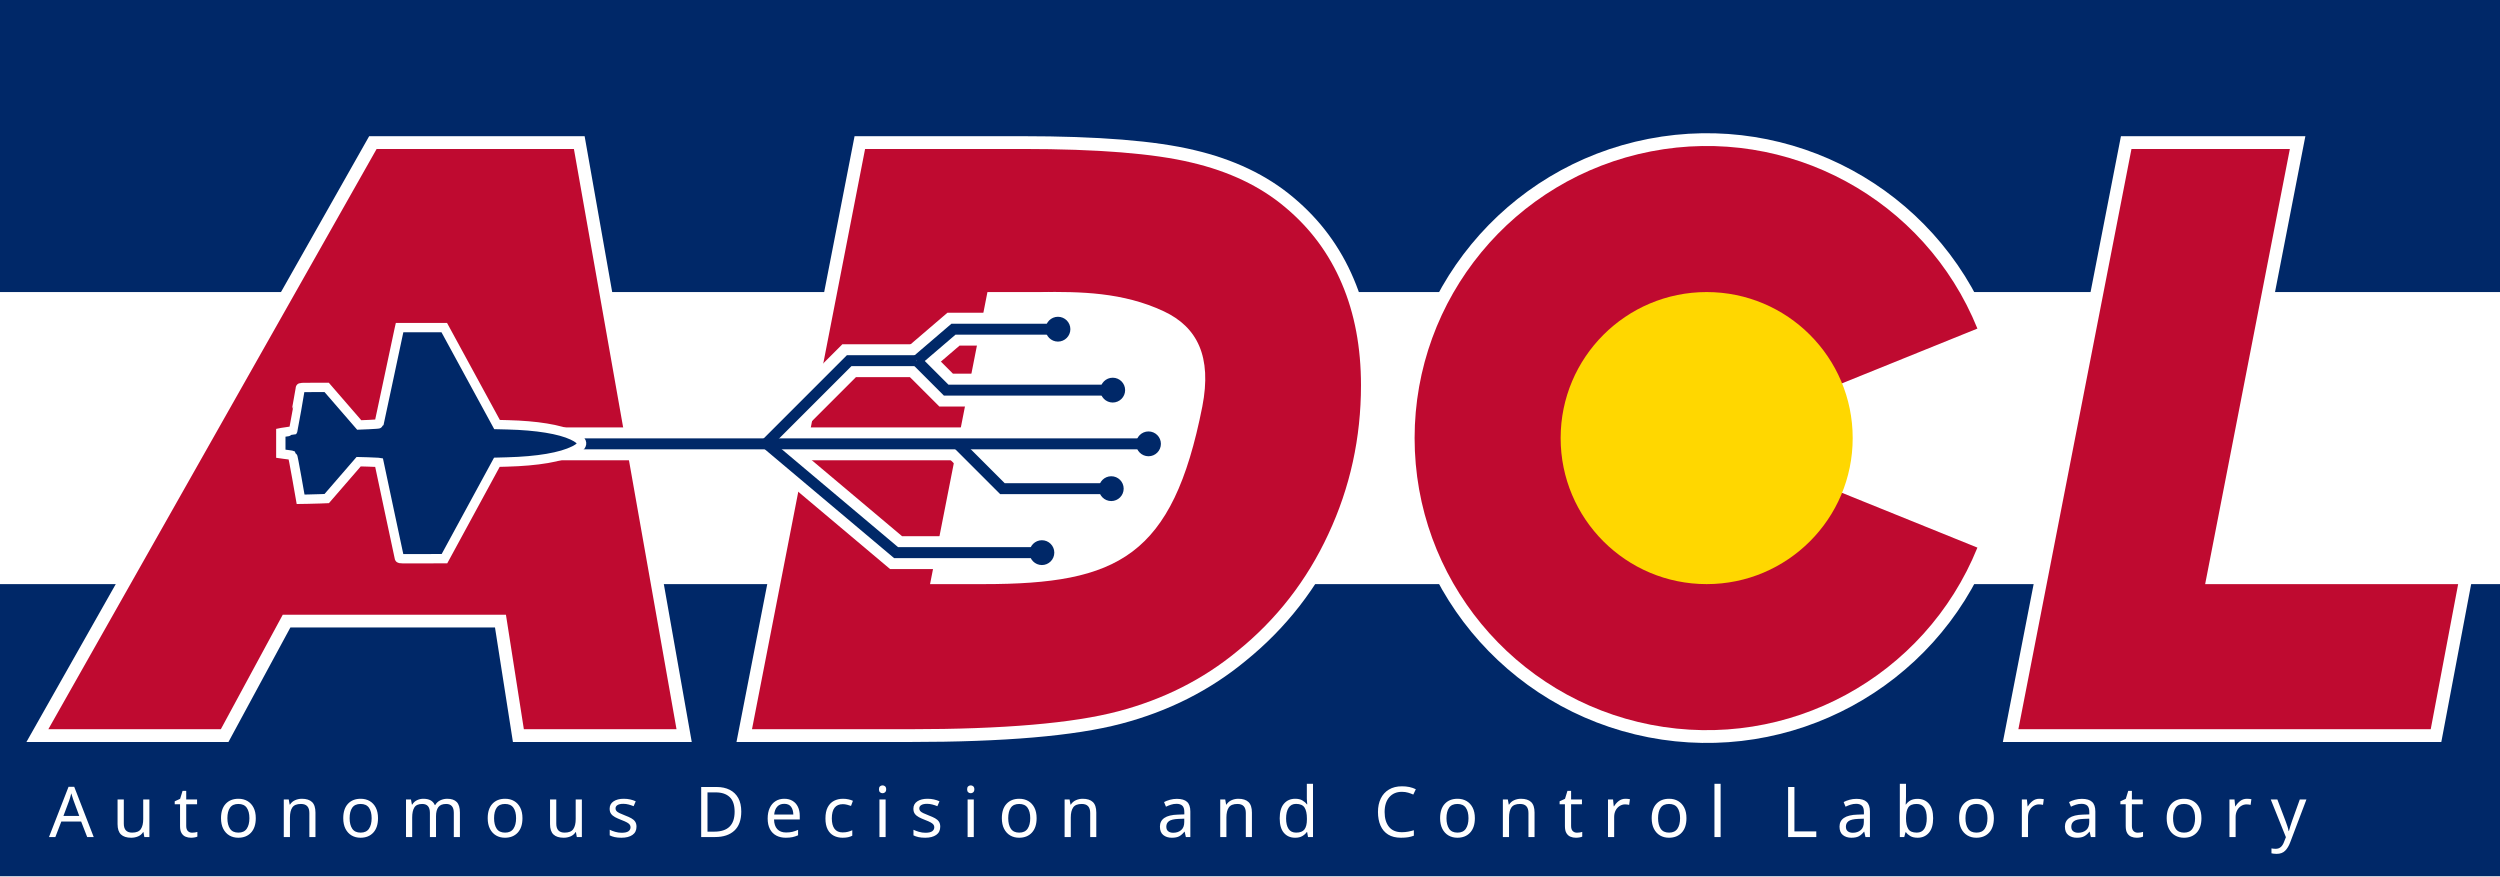
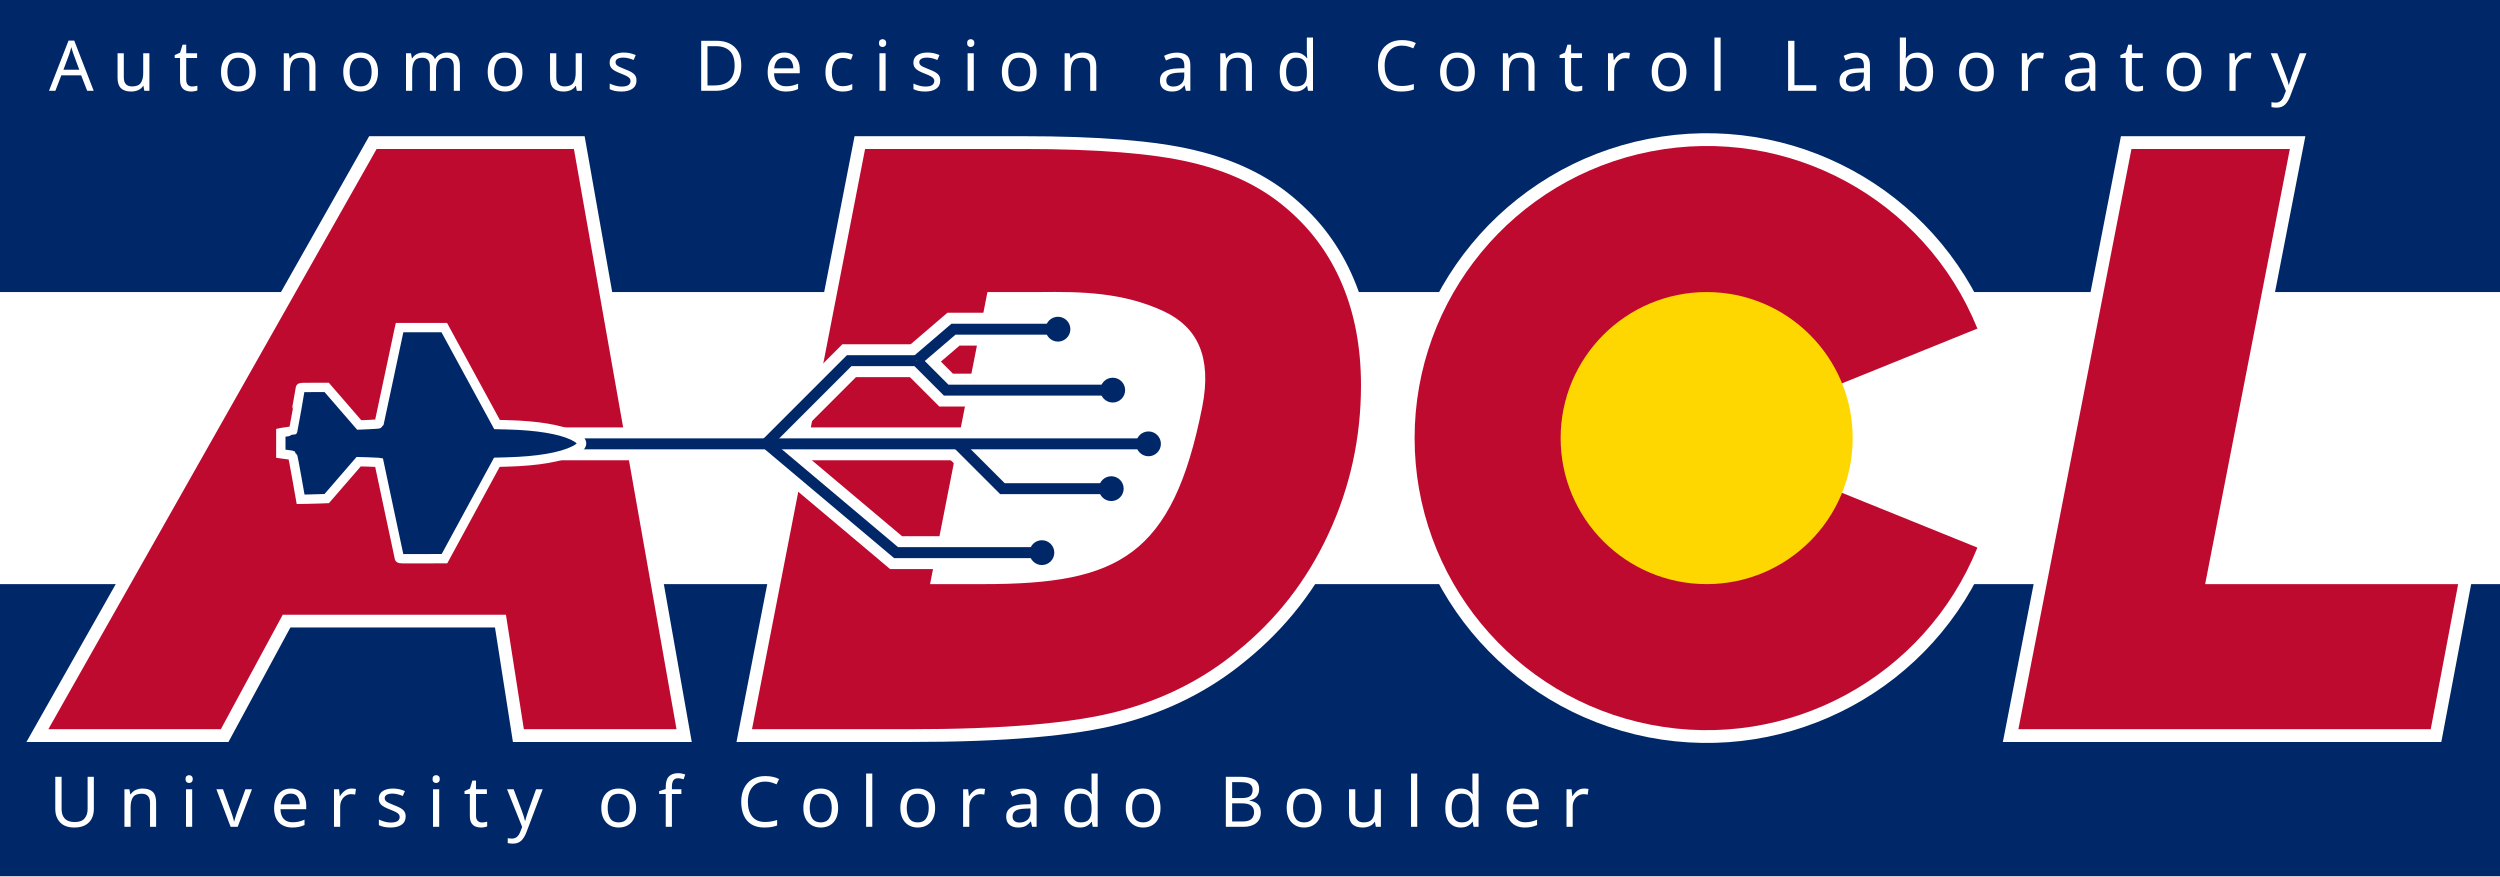
<svg xmlns="http://www.w3.org/2000/svg" xmlns:ns1="http://www.openswatchbook.org/uri/2009/osb" xmlns:xlink="http://www.w3.org/1999/xlink" width="3423.976" height="1200" version="1.1" id="svg10">
  <defs id="defs14">
    <linearGradient id="linearGradient1050" ns1:paint="solid">
      <stop style="stop-color:#000000;stop-opacity:1;" offset="0" id="stop1048" />
    </linearGradient>
    <marker style="overflow:visible" id="marker1098" refX="0" refY="0" orient="auto">
      <path transform="matrix(0.2,0,0,0.2,1.48,0.2)" style="fill:#ffffff;fill-opacity:1;fill-rule:evenodd;stroke:#ffffff;stroke-width:1pt;stroke-opacity:1" d="m -2.5,-1 c 0,2.76 -2.24,5 -5,5 -2.76,0 -5,-2.24 -5,-5 0,-2.76 2.24,-5 5,-5 2.76,0 5,2.24 5,5 z" id="path1096" />
    </marker>
    <marker style="overflow:visible" id="marker1010" refX="0" refY="0" orient="auto">
      <path transform="matrix(0.2,0,0,0.2,1.48,0.2)" style="fill:#002868;fill-opacity:1;fill-rule:evenodd;stroke:#002868;stroke-width:1pt;stroke-opacity:1" d="m -2.5,-1 c 0,2.76 -2.24,5 -5,5 -2.76,0 -5,-2.24 -5,-5 0,-2.76 2.24,-5 5,-5 2.76,0 5,2.24 5,5 z" id="path1008" />
    </marker>
    <marker style="overflow:visible" id="marker9779" refX="0" refY="0" orient="auto">
      <path transform="matrix(0.2,0,0,0.2,1.48,0.2)" style="fill:#002868;fill-opacity:1;fill-rule:evenodd;stroke:#002868;stroke-width:1pt;stroke-opacity:1" d="m -2.5,-1 c 0,2.76 -2.24,5 -5,5 -2.76,0 -5,-2.24 -5,-5 0,-2.76 2.24,-5 5,-5 2.76,0 5,2.24 5,5 z" id="path9777" />
    </marker>
    <marker style="overflow:visible" id="marker9691" refX="0" refY="0" orient="auto">
      <path transform="matrix(0.2,0,0,0.2,1.48,0.2)" style="fill:#002868;fill-opacity:1;fill-rule:evenodd;stroke:#002868;stroke-width:1pt;stroke-opacity:1" d="m -2.5,-1 c 0,2.76 -2.24,5 -5,5 -2.76,0 -5,-2.24 -5,-5 0,-2.76 2.24,-5 5,-5 2.76,0 5,2.24 5,5 z" id="path9689" />
    </marker>
    <marker style="overflow:visible" id="marker9609" refX="0" refY="0" orient="auto">
      <path transform="matrix(0.2,0,0,0.2,1.48,0.2)" style="fill:#002868;fill-opacity:1;fill-rule:evenodd;stroke:#002868;stroke-width:1pt;stroke-opacity:1" d="m -2.5,-1 c 0,2.76 -2.24,5 -5,5 -2.76,0 -5,-2.24 -5,-5 0,-2.76 2.24,-5 5,-5 2.76,0 5,2.24 5,5 z" id="path9607" />
    </marker>
    <marker orient="auto" refY="0" refX="0" id="marker5816" style="overflow:visible">
      <path id="path5814" d="m -2.5,-1 c 0,2.76 -2.24,5 -5,5 -2.76,0 -5,-2.24 -5,-5 0,-2.76 2.24,-5 5,-5 2.76,0 5,2.24 5,5 z" style="fill:#ffffff;fill-opacity:1;fill-rule:evenodd;stroke:#ffffff;stroke-width:1pt;stroke-opacity:1" transform="matrix(0.2,0,0,0.2,1.48,0.2)" />
    </marker>
    <marker orient="auto" refY="0" refX="0" id="marker5752" style="overflow:visible">
      <path id="path5750" d="m -2.5,-1 c 0,2.76 -2.24,5 -5,5 -2.76,0 -5,-2.24 -5,-5 0,-2.76 2.24,-5 5,-5 2.76,0 5,2.24 5,5 z" style="fill:#ffffff;fill-opacity:1;fill-rule:evenodd;stroke:#ffffff;stroke-width:1pt;stroke-opacity:1" transform="matrix(0.2,0,0,0.2,1.48,0.2)" />
    </marker>
    <marker orient="auto" refY="0" refX="0" id="marker5694" style="overflow:visible">
      <path id="path5692" d="m -2.5,-1 c 0,2.76 -2.24,5 -5,5 -2.76,0 -5,-2.24 -5,-5 0,-2.76 2.24,-5 5,-5 2.76,0 5,2.24 5,5 z" style="fill:#002868;fill-opacity:1;fill-rule:evenodd;stroke:#002868;stroke-width:1pt;stroke-opacity:1" transform="matrix(0.2,0,0,0.2,1.48,0.2)" />
    </marker>
    <marker orient="auto" refY="0" refX="0" id="marker5642" style="overflow:visible">
      <path id="path5640" d="m -2.5,-1 c 0,2.76 -2.24,5 -5,5 -2.76,0 -5,-2.24 -5,-5 0,-2.76 2.24,-5 5,-5 2.76,0 5,2.24 5,5 z" style="fill:#ffffff;fill-opacity:1;fill-rule:evenodd;stroke:#ffffff;stroke-width:1pt;stroke-opacity:1" transform="matrix(0.2,0,0,0.2,1.48,0.2)" />
    </marker>
    <marker orient="auto" refY="0" refX="0" id="DotS" style="overflow:visible">
      <path id="path5195" d="m -2.5,-1 c 0,2.76 -2.24,5 -5,5 -2.76,0 -5,-2.24 -5,-5 0,-2.76 2.24,-5 5,-5 2.76,0 5,2.24 5,5 z" style="fill:#ffffff;fill-opacity:1;fill-rule:evenodd;stroke:#ffffff;stroke-width:1pt;stroke-opacity:1" transform="matrix(0.2,0,0,0.2,1.48,0.2)" />
    </marker>
    <linearGradient id="linearGradient5075" ns1:paint="solid">
      <stop style="stop-color:#002868;stop-opacity:1;" offset="0" id="stop5073" />
    </linearGradient>
    <linearGradient id="linearGradient4951" ns1:paint="solid">
      <stop style="stop-color:#ffffff;stop-opacity:1;" offset="0" id="stop4949" />
    </linearGradient>
    <linearGradient id="linearGradient4551" ns1:paint="solid">
      <stop style="stop-color:#000000;stop-opacity:1;" offset="0" id="stop4549" />
    </linearGradient>
    <linearGradient id="linearGradient4545" ns1:paint="solid">
      <stop style="stop-color:#bf0a30;stop-opacity:1;" offset="0" id="stop4543" />
    </linearGradient>
    <linearGradient xlink:href="#linearGradient4545" id="linearGradient4547" x1="360" y1="600" x2="1130.81" y2="600" gradientUnits="userSpaceOnUse" gradientTransform="translate(-46.54507)" />
    <linearGradient xlink:href="#linearGradient4545" id="linearGradient4612" gradientUnits="userSpaceOnUse" x1="-782.546" y1="582.544" x2="273.454" y2="582.544" />
    <linearGradient xlink:href="#linearGradient4545" id="linearGradient4616" gradientUnits="userSpaceOnUse" x1="-782.546" y1="582.544" x2="273.454" y2="582.544" gradientTransform="matrix(1.596836,0,0,1.596836,2372.409,-328.8535)" />
    <linearGradient xlink:href="#linearGradient4545" id="linearGradient867" gradientUnits="userSpaceOnUse" x1="-782.546" y1="582.544" x2="273.454" y2="582.544" gradientTransform="matrix(1.596836,0,0,1.596836,-205.6893,-328.8535)" />
    <linearGradient xlink:href="#linearGradient4545" id="linearGradient869" gradientUnits="userSpaceOnUse" x1="-782.546" y1="582.544" x2="273.454" y2="582.544" gradientTransform="matrix(1.596836,0,0,1.596836,-205.6893,-328.8535)" />
    <linearGradient xlink:href="#linearGradient4951" id="linearGradient4953" x1="-1541.226" y1="601.373" x2="-680.89" y2="601.373" gradientUnits="userSpaceOnUse" gradientTransform="translate(-16.54507)" />
    <linearGradient xlink:href="#linearGradient4545" id="linearGradient4960" gradientUnits="userSpaceOnUse" gradientTransform="matrix(1.596836,0,0,1.596836,-205.6893,-328.8535)" x1="-782.546" y1="582.544" x2="273.454" y2="582.544" />
    <linearGradient xlink:href="#linearGradient4951" id="linearGradient4975" x1="-771.546" y1="582.544" x2="-394.358" y2="582.544" gradientUnits="userSpaceOnUse" gradientTransform="matrix(1.596836,0,0,1.596836,2372.409,-328.8535)" />
    <linearGradient xlink:href="#linearGradient4951" id="linearGradient4984" x1="-577.514" y1="601.373" x2="256.567" y2="601.373" gradientUnits="userSpaceOnUse" gradientTransform="translate(-16.54507)" />
    <linearGradient xlink:href="#linearGradient4951" id="linearGradient4992" x1="360" y1="600" x2="1130.81" y2="600" gradientUnits="userSpaceOnUse" gradientTransform="translate(-46.54507)" />
    <style id="style6" type="text/css">
   
    .str0 {stroke:#1F1A17;stroke-width:0.9}
    .fil0 {fill:#0093DD}
    .fil1 {fill:white}
   
  </style>
    <linearGradient xlink:href="#linearGradient4545" id="linearGradient5083" gradientUnits="userSpaceOnUse" x1="-782.546" y1="582.544" x2="273.454" y2="582.544" gradientTransform="matrix(1.596836,0,0,1.596836,2372.409,-328.8535)" />
    <linearGradient xlink:href="#linearGradient4545" id="linearGradient5085" gradientUnits="userSpaceOnUse" gradientTransform="matrix(1.596836,0,0,1.596836,-205.6893,-328.8535)" x1="-782.546" y1="582.544" x2="273.454" y2="582.544" />
    <linearGradient xlink:href="#linearGradient4545" id="linearGradient5087" gradientUnits="userSpaceOnUse" x1="360" y1="600" x2="1130.81" y2="600" gradientTransform="translate(-46.54507)" />
    <linearGradient xlink:href="#linearGradient5075" id="linearGradient5900" x1="-559" y1="582.982" x2="528.7" y2="582.982" gradientUnits="userSpaceOnUse" />
    <linearGradient xlink:href="#linearGradient5075" id="linearGradient5902" gradientUnits="userSpaceOnUse" x1="-559" y1="582.982" x2="528.7" y2="582.982" />
    <linearGradient xlink:href="#linearGradient5075" id="linearGradient5904" gradientUnits="userSpaceOnUse" x1="-559" y1="582.982" x2="528.7" y2="582.982" />
    <linearGradient xlink:href="#linearGradient5075" id="linearGradient5906" gradientUnits="userSpaceOnUse" x1="-559" y1="582.982" x2="528.7" y2="582.982" />
    <linearGradient xlink:href="#linearGradient5075" id="linearGradient5908" gradientUnits="userSpaceOnUse" x1="-559" y1="582.982" x2="528.7" y2="582.982" />
    <linearGradient xlink:href="#linearGradient5075" id="linearGradient5910" gradientUnits="userSpaceOnUse" x1="-559" y1="582.982" x2="528.7" y2="582.982" />
    <linearGradient xlink:href="#linearGradient5075" id="linearGradient5912" gradientUnits="userSpaceOnUse" x1="-559" y1="582.982" x2="528.7" y2="582.982" />
    <linearGradient xlink:href="#linearGradient5075" id="linearGradient8375" x1="-1697.199" y1="1124.61" x2="-954.72" y2="1124.61" gradientUnits="userSpaceOnUse" gradientTransform="matrix(0,0.4264175,-0.4264175,0,-553.8502,1172.424)" />
    <linearGradient xlink:href="#linearGradient4951" id="linearGradient8381" x1="-1697.199" y1="1124.61" x2="-954.72" y2="1124.61" gradientUnits="userSpaceOnUse" gradientTransform="matrix(0,0.4264175,-0.4264175,0,-553.8502,1172.424)" />
    <linearGradient xlink:href="#linearGradient4951" id="linearGradient9605" gradientUnits="userSpaceOnUse" x1="-559" y1="582.982" x2="528.7" y2="582.982" />
    <linearGradient xlink:href="#linearGradient4951" id="linearGradient1032" gradientUnits="userSpaceOnUse" x1="-559" y1="582.982" x2="528.7" y2="582.982" />
    <linearGradient xlink:href="#linearGradient4951" id="linearGradient1034" gradientUnits="userSpaceOnUse" x1="-559" y1="582.982" x2="528.7" y2="582.982" />
    <linearGradient xlink:href="#linearGradient4951" id="linearGradient1036" gradientUnits="userSpaceOnUse" x1="-559" y1="582.982" x2="528.7" y2="582.982" />
    <linearGradient xlink:href="#linearGradient4951" id="linearGradient1038" gradientUnits="userSpaceOnUse" x1="-559" y1="582.982" x2="528.7" y2="582.982" />
    <linearGradient xlink:href="#linearGradient4951" id="linearGradient1040" gradientUnits="userSpaceOnUse" x1="-559" y1="582.982" x2="528.7" y2="582.982" />
    <linearGradient xlink:href="#linearGradient4951" id="linearGradient1042" gradientUnits="userSpaceOnUse" x1="-559" y1="582.982" x2="528.7" y2="582.982" />
-     <linearGradient xlink:href="#linearGradient4951" id="linearGradient1107" gradientUnits="userSpaceOnUse" gradientTransform="translate(0,-14)" x1="-1556.138" y1="1133.918" x2="1732.159" y2="1133.918" />
+     <linearGradient xlink:href="#linearGradient4951" id="linearGradient1841" gradientUnits="userSpaceOnUse" gradientTransform="translate(0,-1036)" x1="-1556.138" y1="1133.918" x2="1732.159" y2="1133.918" />
+     <linearGradient xlink:href="#linearGradient4951" id="linearGradient2069" gradientUnits="userSpaceOnUse" gradientTransform="translate(0,-28)" x1="-1556.138" y1="1133.918" x2="1732.159" y2="1133.918" />
  </defs>
  <rect width="3423.976" height="1200" id="rect2" x="0" y="0" style="fill:#002868" />
  <rect width="3423.976" height="400" y="400" id="rect4" x="0" style="fill:#ffffff" />
  <flowRoot xml:space="preserve" id="flowRoot3730" style="font-style:normal;font-weight:normal;font-size:40px;line-height:1.25;font-family:sans-serif;letter-spacing:0px;word-spacing:0px;fill:#000000;fill-opacity:1;stroke:none" transform="translate(1623.977)">
    <flowRegion id="flowRegion3732">
      <rect id="rect3734" width="399.424" height="137.464" x="-977.81" y="217.003" />
    </flowRegion>
    <flowPara id="flowPara3736" />
  </flowRoot>
  <g aria-label="L" transform="matrix(1.596836,0,0,1.596836,4012.931,-328.8535)" style="font-style:normal;font-weight:normal;font-size:40px;line-height:1.25;font-family:sans-serif;letter-spacing:0px;word-spacing:0px;fill:url(#linearGradient4612);fill-opacity:1;stroke:none" id="flowRoot4602" />
  <flowRoot xml:space="preserve" id="flowRoot4647" style="font-style:normal;font-weight:normal;font-size:40px;line-height:1.25;font-family:sans-serif;letter-spacing:0px;word-spacing:0px;fill:#000000;fill-opacity:1;stroke:none" transform="translate(1623.977)">
    <flowRegion id="flowRegion4649">
      <rect id="rect4651" width="137.55" height="71.526" x="-856.475" y="572.774" />
    </flowRegion>
    <flowPara id="flowPara4653" />
  </flowRoot>
  <g id="layer1" style="display:inline" transform="translate(1623.977)" />
  <g id="layer2" transform="translate(1623.977)" />
  <g id="layer3" transform="translate(1623.977)" />
  <g id="layer4" style="display:inline" transform="translate(1623.977)">
    <path d="m -931.058,841.896 h -305.642 l -84.821,156.824 h -236.25 l 449.612,-794.692 h 270.203 l 140.522,794.692 h -209.077 z" style="font-style:italic;font-weight:bold;font-size:682.667px;line-height:1.25;font-family:sans-serif;letter-spacing:0px;word-spacing:0px;display:inline;fill:url(#linearGradient4960);fill-opacity:1;stroke:url(#linearGradient4953);stroke-width:35;stroke-miterlimit:4;stroke-dasharray:none" id="path4947" />
    <path id="path4968" style="font-style:italic;font-weight:bold;font-size:682.667px;line-height:1.25;font-family:sans-serif;letter-spacing:0px;word-spacing:0px;display:inline;fill:url(#linearGradient5083);fill-opacity:1;stroke:url(#linearGradient4975);stroke-width:35;stroke-miterlimit:4;stroke-dasharray:none" d="m 1295.27,204.027 h 216.927 L 1396.176,800 h 346.507 l -37.559,198.72 h -564.748 z" />
    <path d="m -271.586,400 -78.595,400 h 73.454 c 92.01,0 156.708,-9.349 203.483,-44.419 C -26.469,720.511 2.383,659.721 22.701,556.839 36.081,488.22 15.718,447.907 -29.837,426.457 -86.025,400 -144.654,399.335 -199.728,400 Z M -439.166,204.027 h 215.573 c 102.907,0 180.088,6.21 231.541,18.63 51.454,12.065 94.213,32.469 128.279,61.212 34.421,28.743 60.325,63.696 77.713,104.859 17.388,40.808 26.082,87.116 26.082,138.925 0,72.035 -14.904,139.989 -44.711,203.863 -29.453,63.519 -70.971,116.924 -124.553,160.216 -46.841,38.679 -101.31,66.18 -163.41,82.503 -61.744,16.323 -156.845,24.485 -285.301,24.485 h -216.105 z" style="font-style:italic;font-weight:bold;font-size:682.667px;line-height:1.25;font-family:sans-serif;letter-spacing:0px;word-spacing:0px;display:inline;fill:url(#linearGradient5085);fill-opacity:1;stroke:url(#linearGradient4984);stroke-width:35;stroke-miterlimit:4;stroke-dasharray:none" id="path4977" />
    <path style="display:inline;fill:url(#linearGradient5087);fill-opacity:1;stroke:url(#linearGradient4992);stroke-width:35;stroke-miterlimit:4;stroke-dasharray:none" id="path4986" d="m 1084.265,750 a 400,400 0 1 1 0,-300 L 713.455,600 Z" />
    <path id="path860" style="font-style:italic;font-weight:bold;font-size:682.667px;line-height:1.25;font-family:sans-serif;letter-spacing:0px;word-spacing:0px;fill:url(#linearGradient867);fill-opacity:1;stroke:none;stroke-width:0.2;stroke-miterlimit:4;stroke-dasharray:none" d="m -931.058,841.896 h -305.642 l -84.821,156.824 h -236.25 l 449.612,-794.692 h 270.203 l 140.522,794.692 H -906.512 Z M -1162.67,705.025 h 210.189 l -47.175,-301.393 z" />
    <path id="path862" style="font-style:italic;font-weight:bold;font-size:682.667px;line-height:1.25;font-family:sans-serif;letter-spacing:0px;word-spacing:0px;fill:url(#linearGradient869);fill-opacity:1;stroke:none;stroke-width:0.2;stroke-miterlimit:4;stroke-dasharray:none" d="m -271.586,400 -78.595,400 h 73.454 c 92.01,0 156.708,-9.349 203.483,-44.419 C -26.469,720.511 2.383,659.721 22.701,556.839 36.081,488.22 15.718,447.907 -29.837,426.457 -86.025,400 -144.654,399.335 -199.728,400 Z M -439.166,204.027 h 215.573 c 102.907,0 180.088,6.21 231.541,18.63 51.454,12.065 94.213,32.469 128.279,61.212 34.421,28.743 60.325,63.696 77.713,104.859 17.388,40.808 26.082,87.116 26.082,138.925 0,72.035 -14.904,139.989 -44.711,203.863 -29.453,63.519 -70.971,116.924 -124.553,160.216 -46.841,38.679 -101.31,66.18 -163.41,82.503 -61.744,16.323 -156.845,24.485 -285.301,24.485 h -216.105 z" />
    <path d="m 1084.265,750 a 400,400 0 1 1 0,-300 L 713.455,600 Z" id="path6" style="fill:url(#linearGradient4547);fill-opacity:1" />
    <path d="m 1295.27,204.027 h 216.927 L 1396.176,800 h 346.507 l -37.559,198.72 h -564.748 z" style="font-style:italic;font-weight:bold;font-size:682.667px;line-height:1.25;font-family:sans-serif;letter-spacing:0px;word-spacing:0px;fill:url(#linearGradient4616);fill-opacity:1;stroke:none;stroke-width:1.597" id="path4940" />
    <circle style="fill:#ffd700" cx="713.455" cy="600" r="200" id="circle8" />
    <g transform="translate(-562.7075,20.88789)" id="g9603" style="display:inline;stroke:url(#linearGradient9605);stroke-width:45;stroke-miterlimit:4;stroke-dasharray:none">
      <path style="fill:none;stroke:url(#linearGradient1032);stroke-width:45;stroke-linecap:butt;stroke-linejoin:miter;stroke-miterlimit:4;stroke-dasharray:none;stroke-opacity:1;marker-end:url(#marker5816)" d="m 194.259,473.094 50.346,-43.131 H 376" id="path9591" />
      <path style="fill:none;stroke:url(#linearGradient1034);stroke-width:45;stroke-linecap:butt;stroke-linejoin:miter;stroke-miterlimit:4;stroke-dasharray:none;stroke-opacity:1;marker-end:url(#marker5752)" d="m 194.259,473.094 40.323,40.323 H 463" id="path9593" />
      <path style="fill:none;stroke:url(#linearGradient1036);stroke-width:45;stroke-linecap:butt;stroke-linejoin:miter;stroke-miterlimit:4;stroke-dasharray:none;stroke-opacity:1;marker-end:url(#marker5642)" d="m 250.274,587 61.363,61.363 H 461" id="path9595" />
      <path style="fill:none;stroke:url(#linearGradient1038);stroke-width:45;stroke-linecap:butt;stroke-linejoin:miter;stroke-miterlimit:4;stroke-dasharray:none;stroke-opacity:1" d="M -11,587 166,736 H 366" id="path9597" />
      <path style="fill:none;stroke:url(#linearGradient1040);stroke-width:45;stroke-linecap:butt;stroke-linejoin:miter;stroke-miterlimit:4;stroke-dasharray:none;stroke-opacity:1;marker-end:url(#DotS)" d="M -327.191,587 H 512" id="path9599" />
      <path style="fill:none;stroke:url(#linearGradient1042);stroke-width:45;stroke-linecap:butt;stroke-linejoin:miter;stroke-miterlimit:4;stroke-dasharray:none;stroke-opacity:1" d="M -12.169,587.006 101.742,473.094 h 92.517" id="path9601" />
    </g>
    <g style="display:inline;stroke:url(#linearGradient5900);stroke-width:15;stroke-miterlimit:4;stroke-dasharray:none" id="g5119" transform="translate(-562.7075,20.88789)">
      <path id="path5104" d="m 194.259,473.094 50.346,-43.131 H 388" style="fill:none;stroke:url(#linearGradient5902);stroke-width:15;stroke-linecap:butt;stroke-linejoin:miter;stroke-miterlimit:4;stroke-dasharray:none;stroke-opacity:1;marker-end:url(#marker1010)" />
      <path id="path5106" d="m 194.259,473.094 40.323,40.323 H 463" style="fill:none;stroke:url(#linearGradient5904);stroke-width:15;stroke-linecap:butt;stroke-linejoin:miter;stroke-miterlimit:4;stroke-dasharray:none;stroke-opacity:1;marker-end:url(#marker9609)" />
      <path id="path5108" d="m 250.274,587 61.363,61.363 H 461" style="fill:none;stroke:url(#linearGradient5906);stroke-width:15;stroke-linecap:butt;stroke-linejoin:miter;stroke-miterlimit:4;stroke-dasharray:none;stroke-opacity:1;marker-end:url(#marker9779)" />
      <path id="path5096" d="M -11,587 166,736 H 366" style="fill:none;stroke:url(#linearGradient5908);stroke-width:15;stroke-linecap:butt;stroke-linejoin:miter;stroke-miterlimit:4;stroke-dasharray:none;stroke-opacity:1;marker-end:url(#marker5694)" />
      <path id="path5098" d="M -327.191,587 H 512" style="fill:none;stroke:url(#linearGradient5910);stroke-width:15;stroke-linecap:butt;stroke-linejoin:miter;stroke-miterlimit:4;stroke-dasharray:none;stroke-opacity:1;marker-end:url(#marker9691)" />
      <path id="path5100" d="M -12.169,587.006 101.742,473.094 h 92.517" style="fill:none;stroke:url(#linearGradient5912);stroke-width:15;stroke-linecap:butt;stroke-linejoin:miter;stroke-miterlimit:4;stroke-dasharray:none;stroke-opacity:1" />
    </g>
    <path style="fill:url(#linearGradient8375);fill-opacity:1;stroke:url(#linearGradient8381);stroke-width:12.802;stroke-miterlimit:4;stroke-dasharray:none" d="m -1237.81,592.328 c 0.86,-0.173 4.49,-0.711 8.067,-1.194 3.577,-0.484 6.571,-0.947 6.653,-1.029 0.246,-0.246 10.439,-57.349 10.439,-58.482 0,-0.99 0.919,-1.042 18.052,-1.032 l 18.052,0.011 22.277,25.716 22.277,25.716 13.496,-0.569 c 7.984,-0.336 13.57,-0.801 13.677,-1.137 0.1,-0.313 6.325,-29.48 13.834,-64.815 7.509,-35.336 13.785,-64.823 13.947,-65.526 l 0.295,-1.279 h 30.618 30.618 l 36.138,66.379 36.138,66.379 14.679,0.366 c 39.591,0.987 71.173,6.125 88.781,14.441 15.616,7.376 16.372,13.687 2.475,20.674 -18.366,9.234 -50.169,14.664 -92.447,15.785 l -13.729,0.364 -35.874,66.007 -35.874,66.007 -30.733,0.147 c -28.91,0.138 -30.75,0.088 -31.021,-0.853 -0.159,-0.55 -6.493,-30.228 -14.076,-65.952 l -13.787,-64.952 -1.741,-0.262 c -0.958,-0.144 -7.242,-0.407 -13.966,-0.585 l -12.224,-0.323 -21.862,25.252 -21.863,25.252 -8.271,0.331 c -4.549,0.182 -12.602,0.401 -17.895,0.485 l -9.624,0.154 -5.237,-29.777 c -3.079,-17.503 -5.523,-29.953 -5.929,-30.204 -0.381,-0.235 -2.136,-0.59 -3.901,-0.789 -1.765,-0.199 -5.191,-0.644 -7.615,-0.989 l -4.406,-0.628 v -14.388 -14.388 z" id="path8369" />
-     <text xml:space="preserve" style="font-style:normal;font-weight:normal;font-size:40px;line-height:1.25;font-family:sans-serif;letter-spacing:25px;word-spacing:0px;fill:url(#linearGradient1107);fill-opacity:1;stroke:none" x="-1556.888" y="1146.402" id="text1046">
-       <tspan id="tspan1044" x="-1556.888" y="1146.402" style="font-size:96px;letter-spacing:25px;word-spacing:20px;fill:url(#linearGradient1107);fill-opacity:1">Autonomous Decision and Control Laboratory</tspan>
+     <text xml:space="preserve" style="font-style:normal;font-weight:normal;font-size:40px;line-height:1.25;font-family:sans-serif;letter-spacing:25px;word-spacing:0px;fill:url(#linearGradient1841);fill-opacity:1;stroke:none" x="-1556.888" y="124.402" id="text1046">
+       <tspan id="tspan1044" x="-1556.888" y="124.402" style="font-size:96px;letter-spacing:25px;word-spacing:20px;fill:url(#linearGradient1841);fill-opacity:1">Autonomous Decision and Control Laboratory</tspan>
+     </text>
+     <text id="text1845" y="1132.402" x="-1556.888" style="font-style:normal;font-weight:normal;font-size:40px;line-height:1.25;font-family:sans-serif;letter-spacing:25px;word-spacing:0px;fill:url(#linearGradient2069);fill-opacity:1;stroke:none" xml:space="preserve">
+       <tspan style="font-size:96px;letter-spacing:25px;word-spacing:26.25px;fill:url(#linearGradient2069);fill-opacity:1" y="1132.402" x="-1556.888" id="tspan1843">University of Colorado Boulder</tspan>
    </text>
  </g>
</svg>
